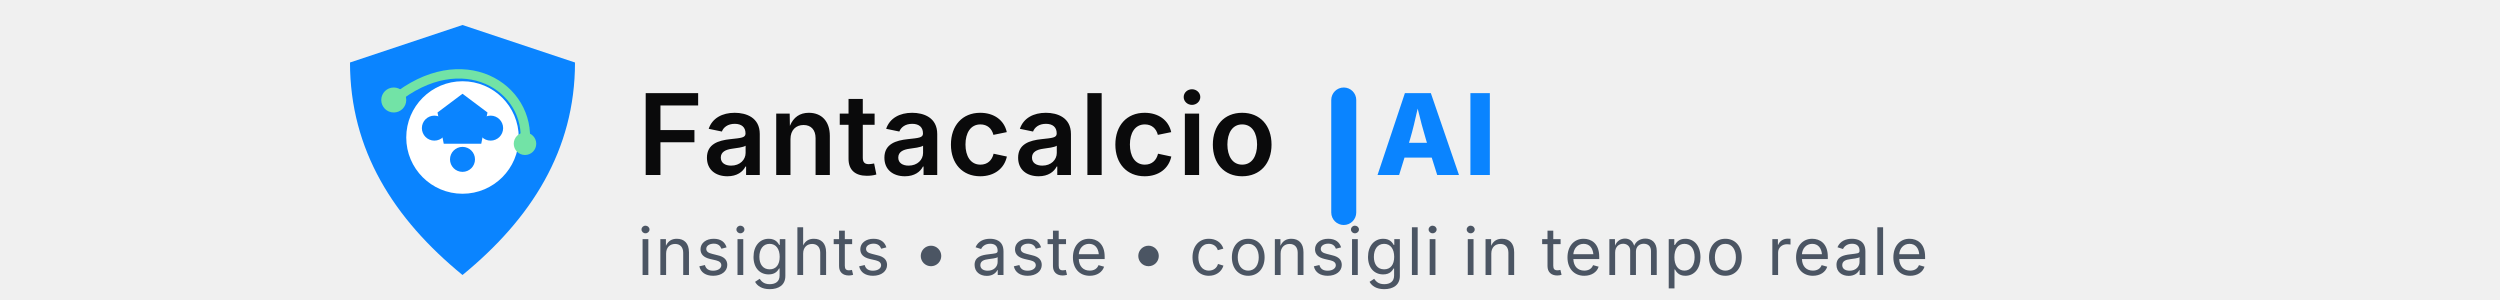
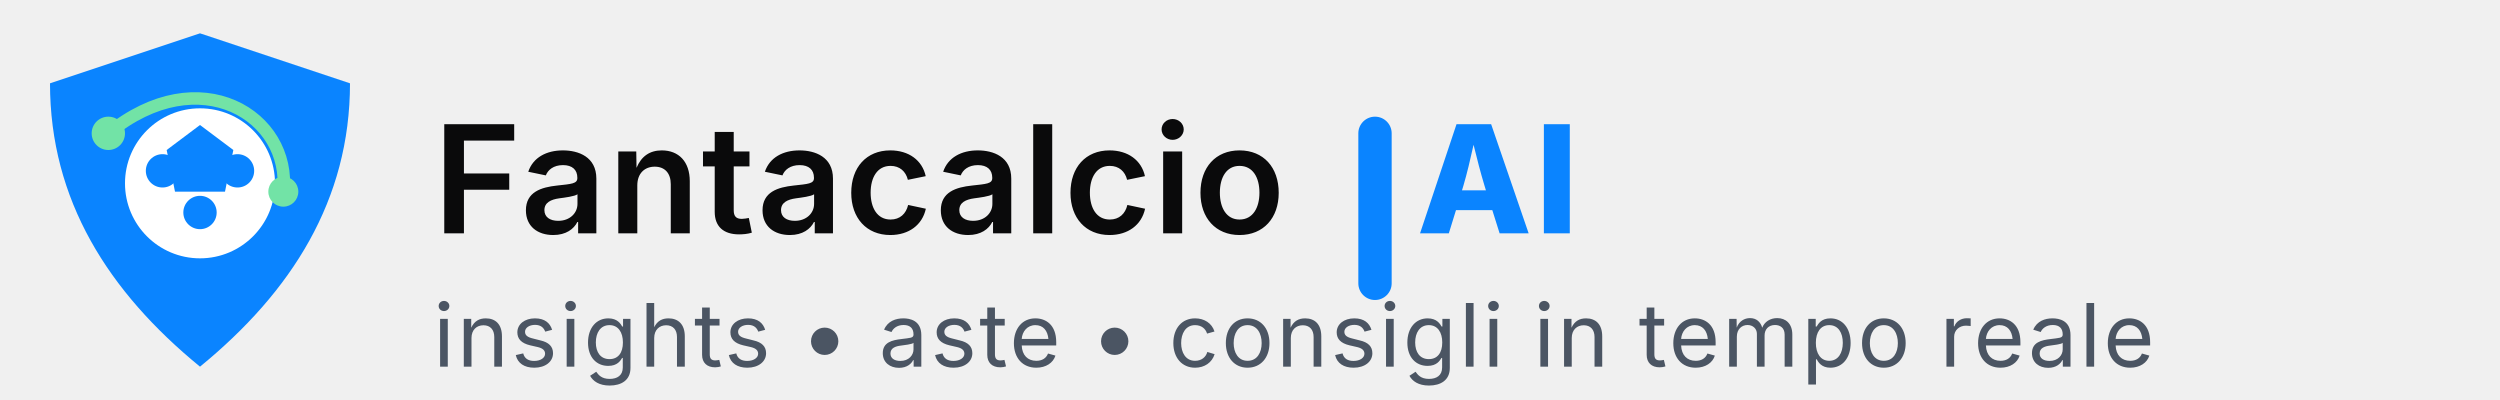
- <svg xmlns="http://www.w3.org/2000/svg" width="400" height="48" viewBox="0 0 300 48" role="img" aria-labelledby="title desc">
+ <svg xmlns="http://www.w3.org/2000/svg" width="300" height="48" viewBox="0 0 300 48" role="img" aria-labelledby="title desc">
  <g transform="translate(4,4)">
    <path d="M20 0 L38 6 C38 20 31 31 20 40 C9 31 2 20 2 6 L20 0Z" fill="#0A84FF" />
    <circle cx="20" cy="18" r="9" fill="#FFFFFF" />
    <polygon points="20,11 24,14 23,19 17,19 16,14" fill="#0A84FF" />
    <circle cx="15.5" cy="16.5" r="2" fill="#0A84FF" />
    <circle cx="24.5" cy="16.5" r="2" fill="#0A84FF" />
    <circle cx="20" cy="21.5" r="2" fill="#0A84FF" />
    <path d="M9,12 C20,3 31,10 30,19" stroke="#72E3A6" stroke-width="1.5" fill="none" />
    <circle cx="9" cy="12" r="2" fill="#72E3A6" />
    <circle cx="30" cy="19" r="1.8" fill="#72E3A6" />
  </g>
  <g transform="translate(52,12)">
    <text x="0" y="16" font-family="Inter, system-ui, -apple-system, Segoe UI, Roboto, Helvetica, Arial, sans-serif" font-size="18" font-weight="600" fill="#0A0A0B" letter-spacing="0.2">
      Fantacalcio
    </text>
    <rect x="111" y="2" width="4" height="22" rx="2" fill="#0A84FF" />
    <text x="118" y="16" font-family="Inter, system-ui, -apple-system, Segoe UI, Roboto, Helvetica, Arial, sans-serif" font-size="18" font-weight="800" fill="#0A84FF" letter-spacing="0.4">
      AI
    </text>
    <text x="0" y="32" font-family="Inter, system-ui, -apple-system, Segoe UI, Roboto, Helvetica, Arial, sans-serif" font-size="10.5" font-weight="400" fill="#4B5563" letter-spacing="0.3">
      insights • aste • consigli in tempo reale
    </text>
  </g>
</svg>
